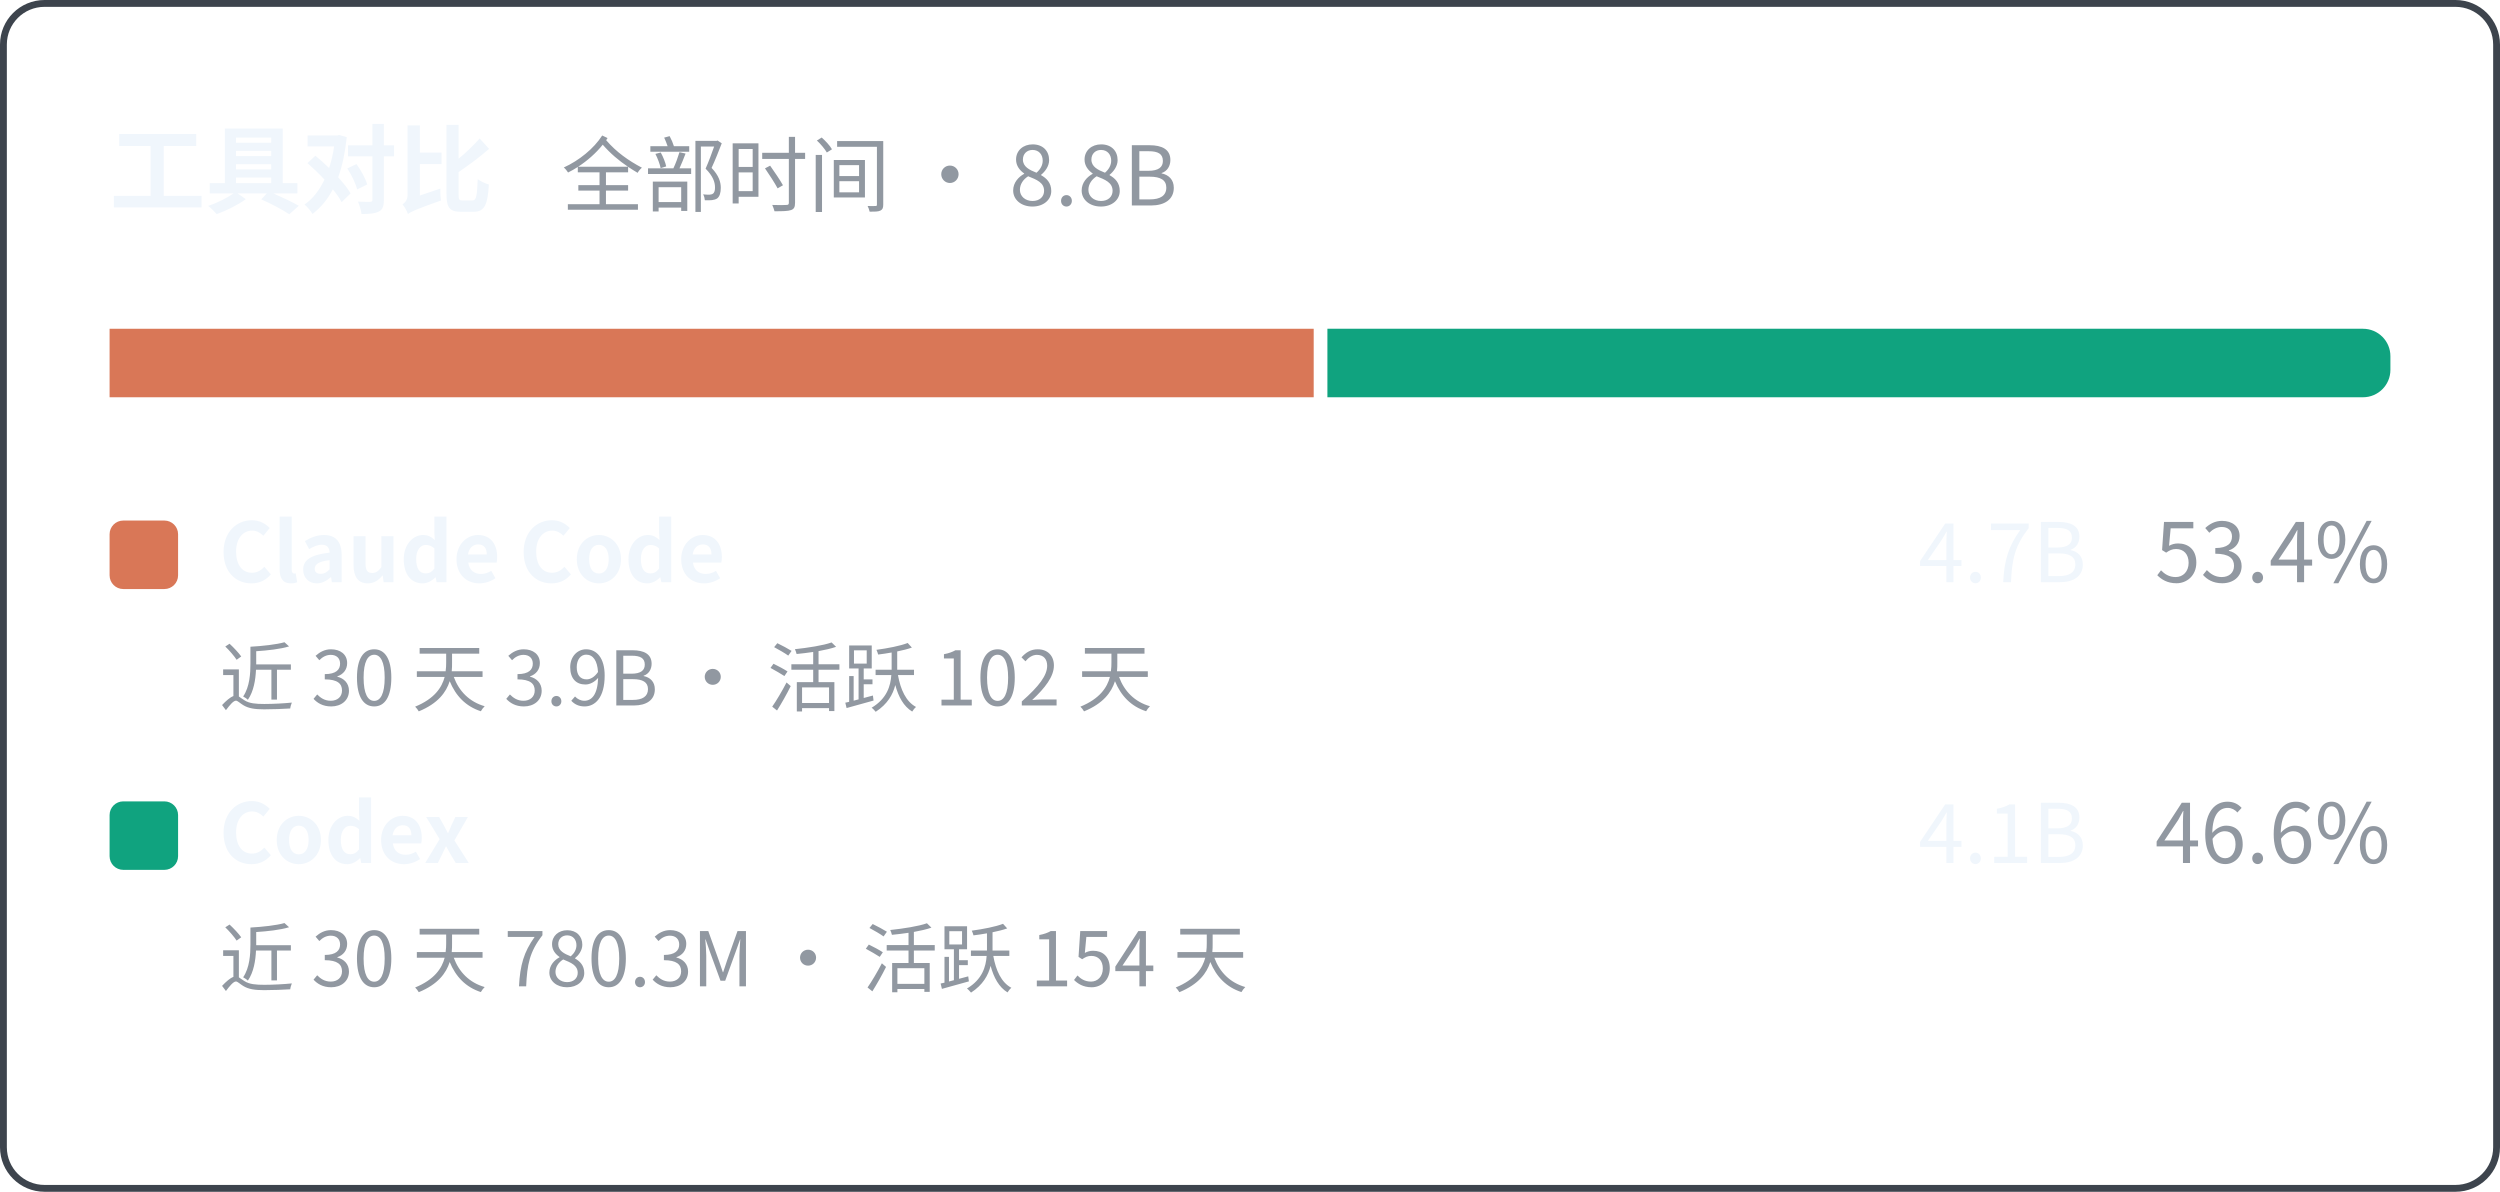
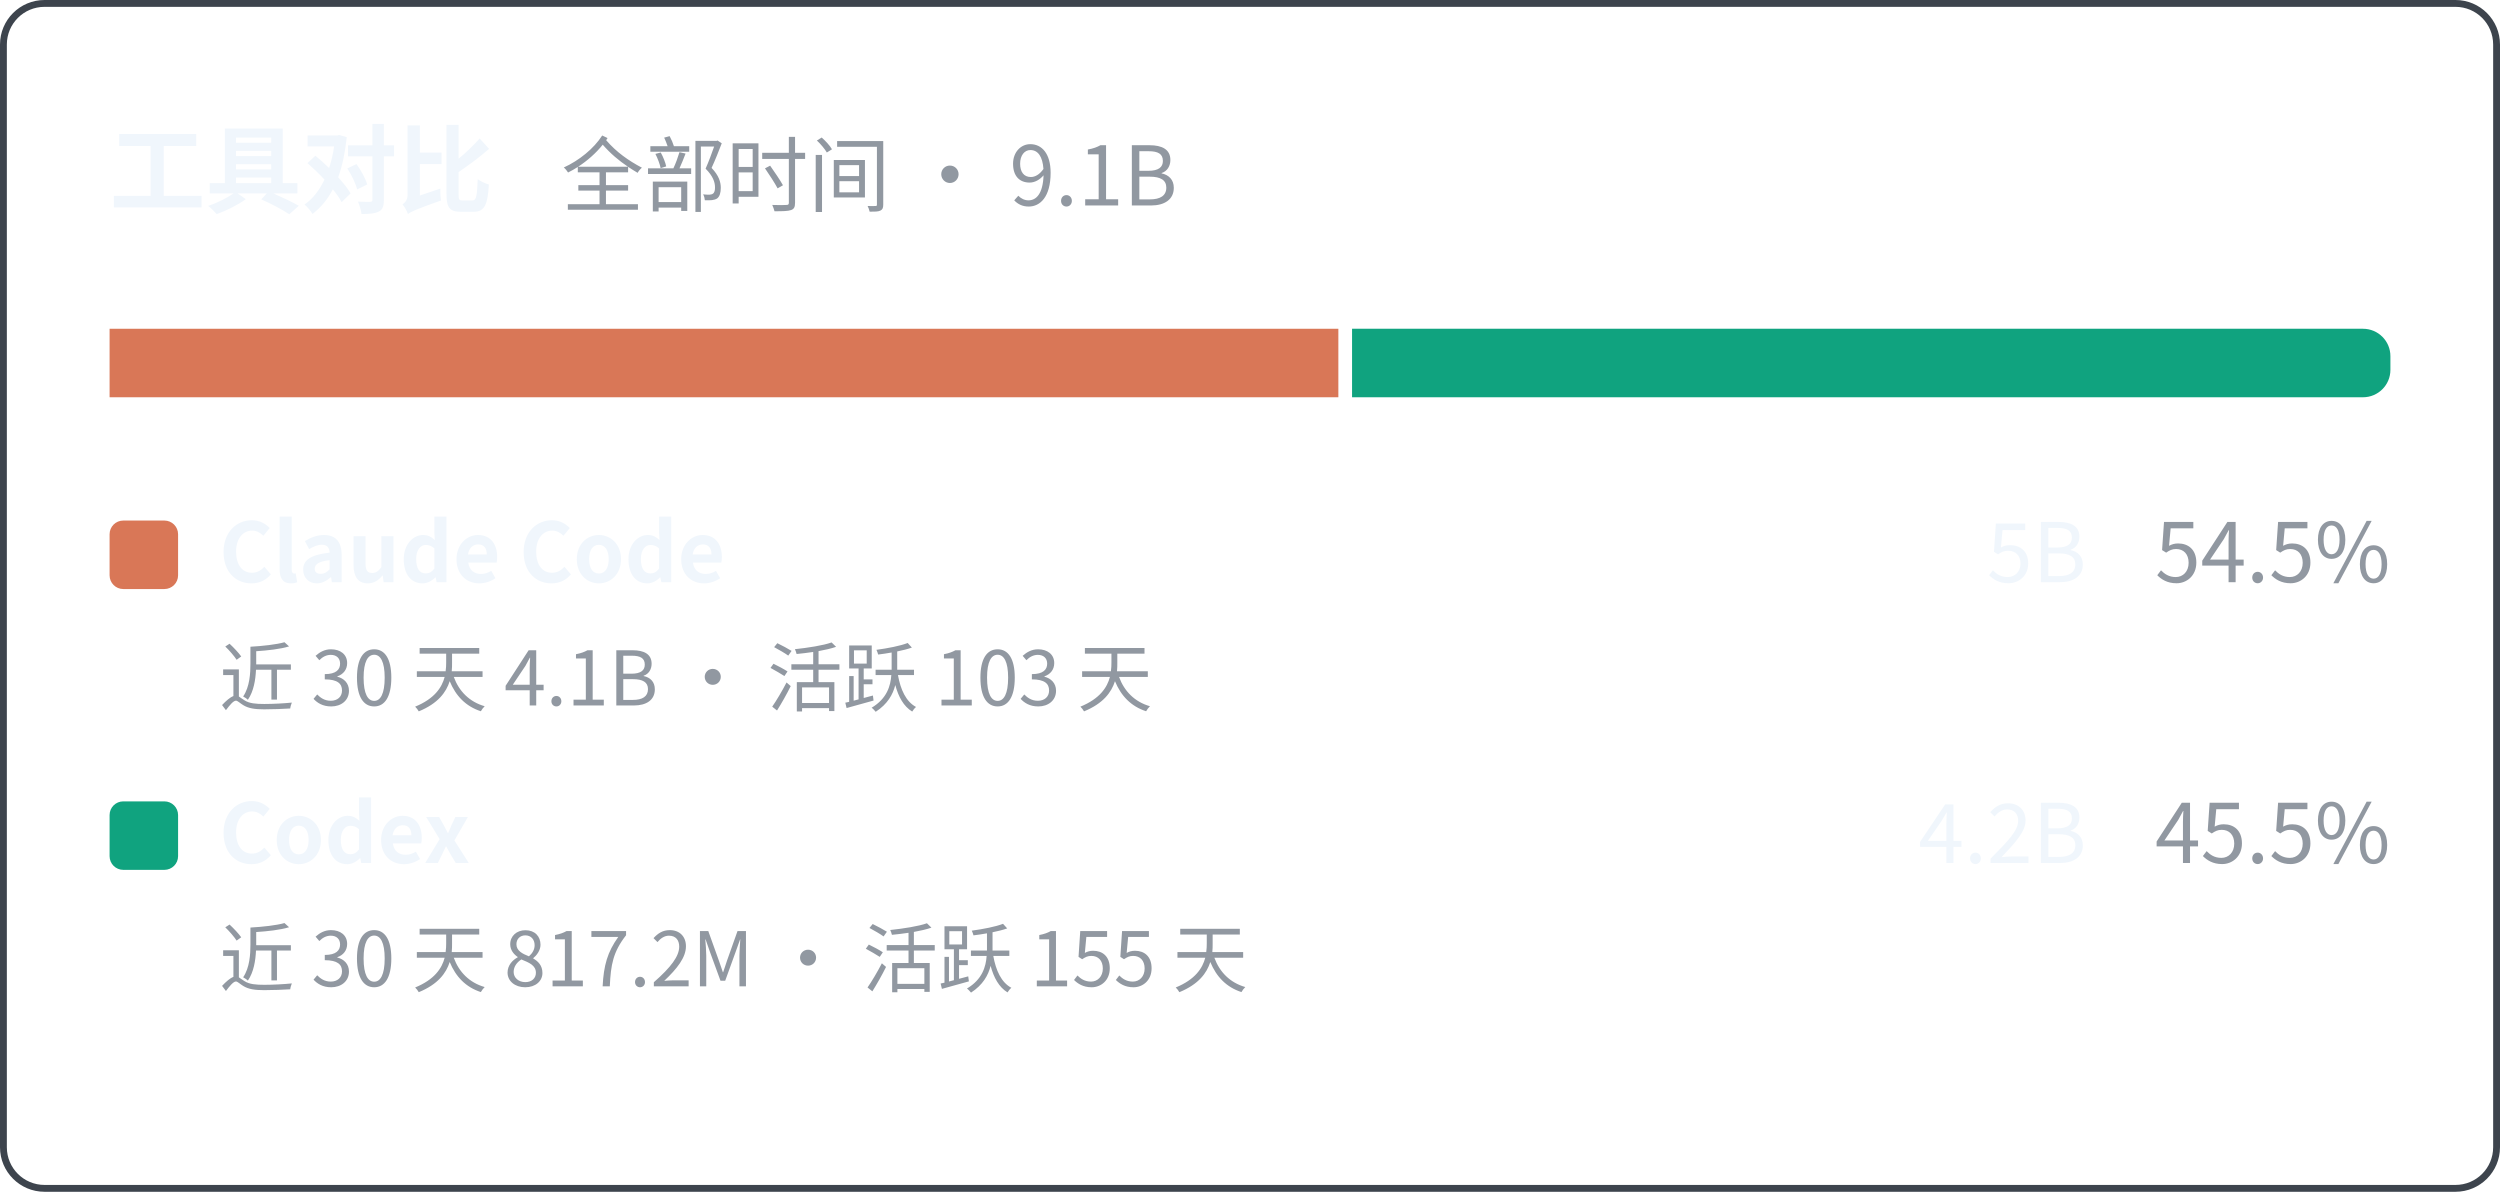
<svg xmlns="http://www.w3.org/2000/svg" width="365" height="174" viewBox="0 0 365 174" font-family="system-ui, -apple-system, 'Segoe UI', 'PingFang SC', 'Microsoft YaHei', 'Noto Sans CJK SC', sans-serif">
  <rect x="0.5" y="0.5" width="364" height="173" rx="6" fill="none" stroke="#3d444d" />
-   <text x="16" y="30" font-size="14" font-weight="600" fill="#f0f6fc">工具对比<tspan dx="10" font-size="12" font-weight="400" fill="#9198a1">全部时间 · 8.8B</tspan>
+   <text x="16" y="30" font-size="14" font-weight="600" fill="#f0f6fc">工具对比<tspan dx="10" font-size="12" font-weight="400" fill="#9198a1">全部时间 · 9.1B</tspan>
  </text>
-   <rect x="16.0" y="48" width="175.8" height="10" fill="#d97757" />
-   <path d="M193.8 48 h151.2 a4.0 4.0 0 0 1 4.0 4.0 v2.0 a4.0 4.0 0 0 1 -4.0 4.0 h-151.2 z" fill="#10a37f" />
+   <rect x="16.0" y="48" width="179.4" height="10" fill="#d97757" />
+   <path d="M197.4 48 h147.6 a4.0 4.0 0 0 1 4.0 4.0 v2.0 a4.0 4.0 0 0 1 -4.0 4.0 h-147.6 z" fill="#10a37f" />
  <rect x="16" y="76.0" width="10" height="10" rx="2" fill="#d97757" />
  <text x="32" y="85.0" font-size="12" font-weight="600" fill="#f0f6fc">Claude Code</text>
-   <text x="349" y="85.0" font-size="12" text-anchor="end" fill="#f0f6fc">4.7B<tspan dx="10" font-size="12" font-weight="400" fill="#9198a1">53.4%</tspan>
+   <text x="349" y="85.0" font-size="12" text-anchor="end" fill="#f0f6fc">5B<tspan dx="10" font-size="12" font-weight="400" fill="#9198a1">54.5%</tspan>
  </text>
-   <text x="32" y="103.0" font-size="11" fill="#9198a1">近 30 天 3.9B · 活跃 102 天</text>
+   <text x="32" y="103.0" font-size="11" fill="#9198a1">近 30 天 4.1B · 活跃 103 天</text>
  <rect x="16" y="117.0" width="10" height="10" rx="2" fill="#10a37f" />
  <text x="32" y="126.0" font-size="12" font-weight="600" fill="#f0f6fc">Codex</text>
-   <text x="349" y="126.0" font-size="12" text-anchor="end" fill="#f0f6fc">4.1B<tspan dx="10" font-size="12" font-weight="400" fill="#9198a1">46.6%</tspan>
+   <text x="349" y="126.0" font-size="12" text-anchor="end" fill="#f0f6fc">4.2B<tspan dx="10" font-size="12" font-weight="400" fill="#9198a1">45.5%</tspan>
  </text>
-   <text x="32" y="144.0" font-size="11" fill="#9198a1">近 30 天 780.3M · 活跃 154 天</text>
+   <text x="32" y="144.0" font-size="11" fill="#9198a1">近 30 天 817.2M · 活跃 155 天</text>
</svg>
